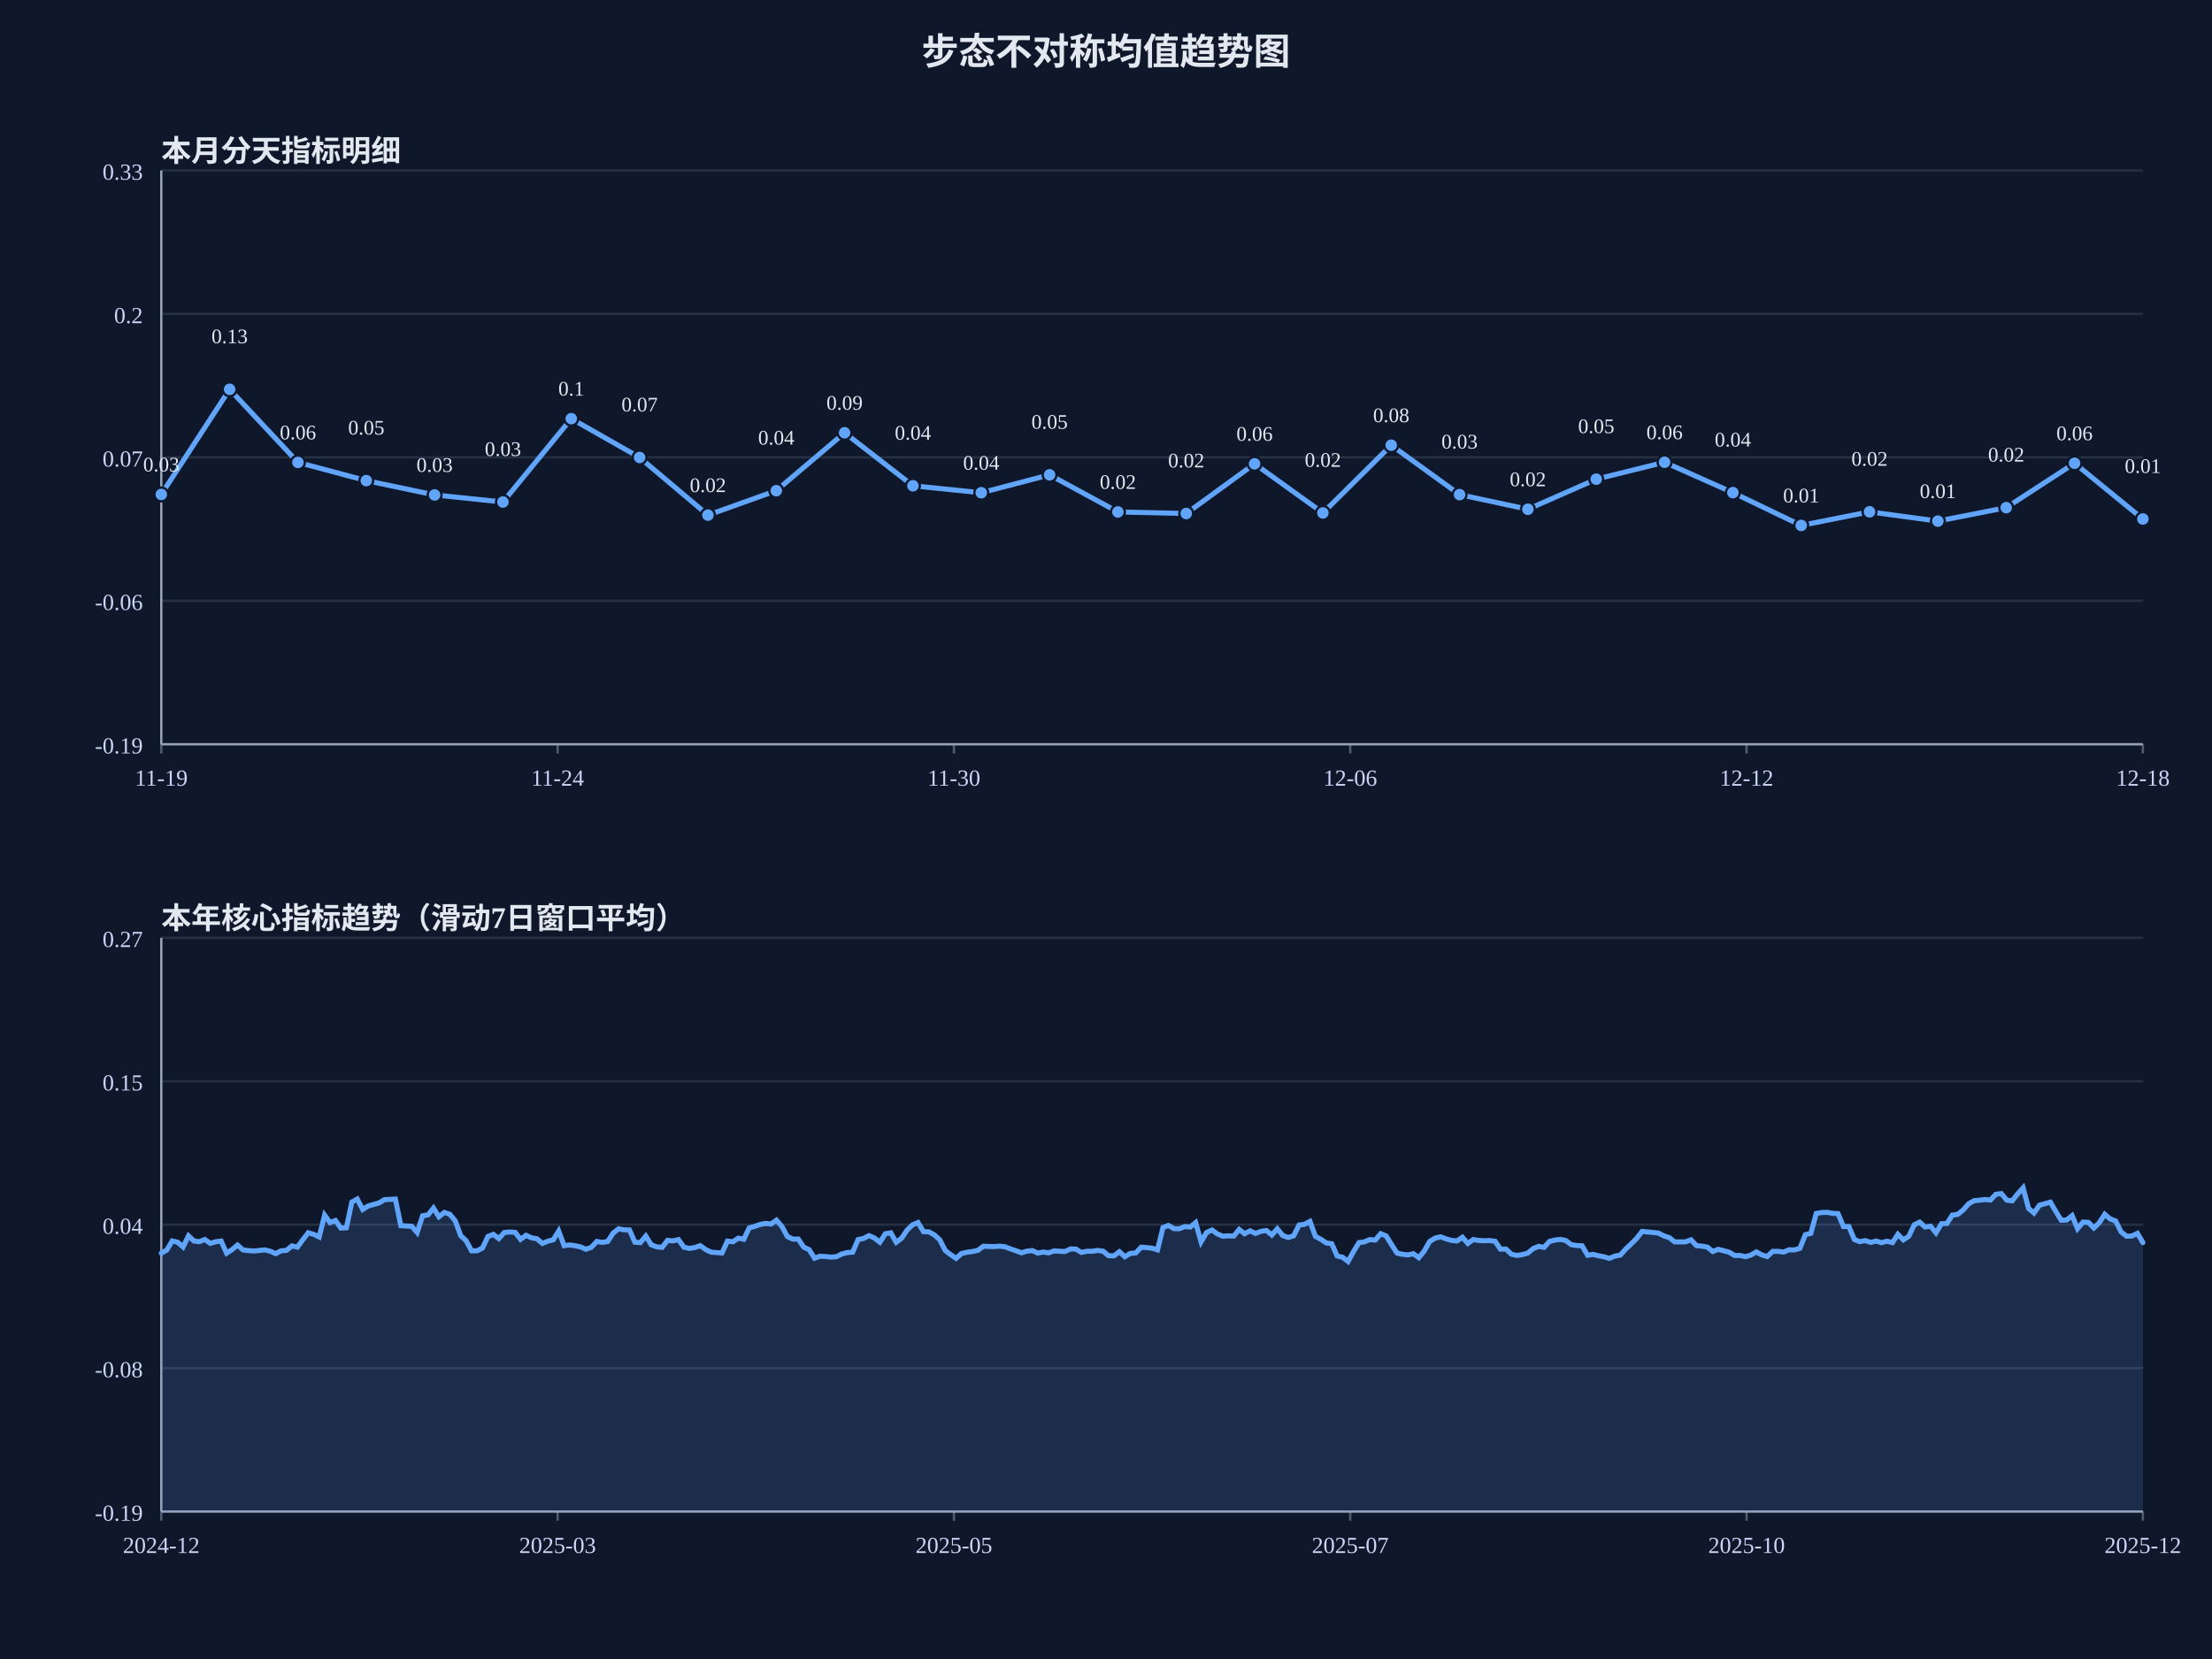
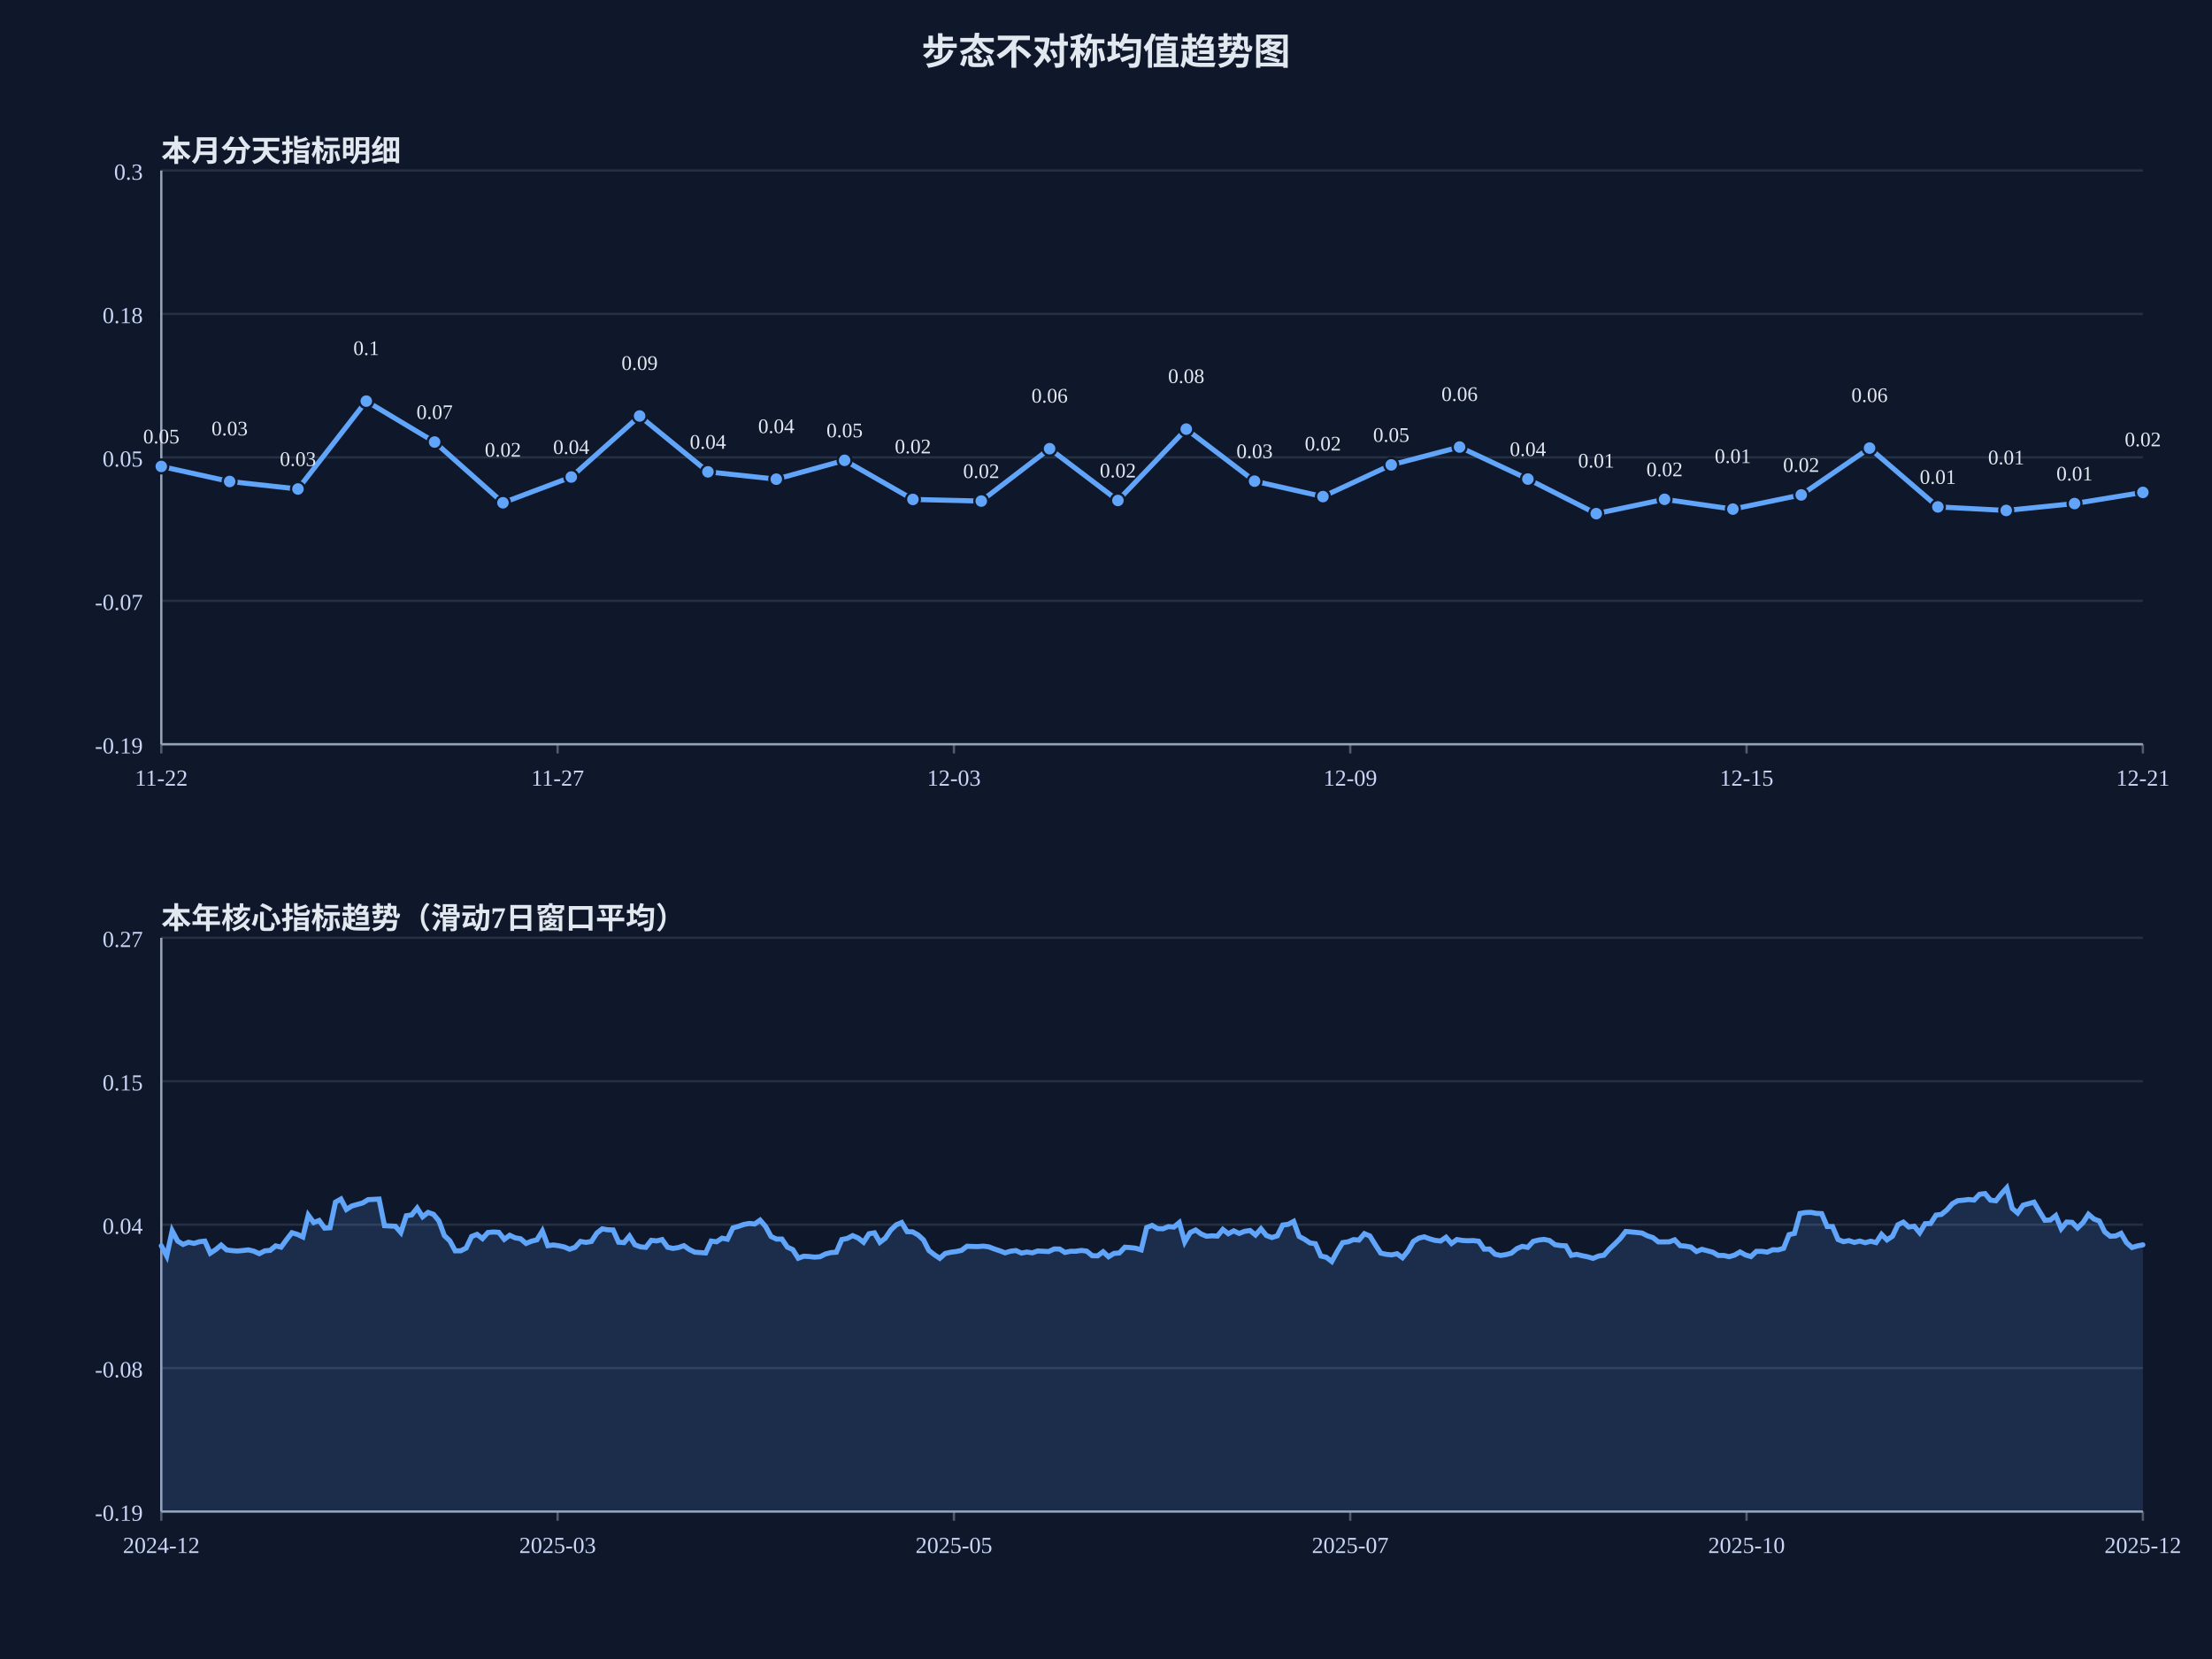
<svg xmlns="http://www.w3.org/2000/svg" viewBox="0 0 960 720" width="960" height="720">
  <rect width="960" height="720" fill="#0f172a" />
  <text x="480" y="28" fill="#e2e8f0" font-size="16" font-weight="700" text-anchor="middle">步态不对称均值趋势图</text>
  <text x="70" y="70" fill="#e2e8f0" font-size="13" font-weight="600">本月分天指标明细</text>
  <line x1="70" y1="323.00" x2="930" y2="323.00" stroke="#94a3b8" stroke-opacity="0.18" stroke-width="1" />
  <text x="62" y="327.00" fill="#cbd5f5" font-size="10" text-anchor="end">-0.19</text>
  <line x1="70" y1="260.75" x2="930" y2="260.75" stroke="#94a3b8" stroke-opacity="0.18" stroke-width="1" />
-   <text x="62" y="264.75" fill="#cbd5f5" font-size="10" text-anchor="end">-0.06</text>
+   <text x="62" y="264.75" fill="#cbd5f5" font-size="10" text-anchor="end">-0.07</text>
  <line x1="70" y1="198.50" x2="930" y2="198.50" stroke="#94a3b8" stroke-opacity="0.18" stroke-width="1" />
-   <text x="62" y="202.50" fill="#cbd5f5" font-size="10" text-anchor="end">0.07</text>
+   <text x="62" y="202.50" fill="#cbd5f5" font-size="10" text-anchor="end">0.05</text>
  <line x1="70" y1="136.25" x2="930" y2="136.25" stroke="#94a3b8" stroke-opacity="0.18" stroke-width="1" />
-   <text x="62" y="140.25" fill="#cbd5f5" font-size="10" text-anchor="end">0.2</text>
+   <text x="62" y="140.25" fill="#cbd5f5" font-size="10" text-anchor="end">0.18</text>
  <line x1="70" y1="74.00" x2="930" y2="74.00" stroke="#94a3b8" stroke-opacity="0.18" stroke-width="1" />
-   <text x="62" y="78.00" fill="#cbd5f5" font-size="10" text-anchor="end">0.33</text>
+   <text x="62" y="78.00" fill="#cbd5f5" font-size="10" text-anchor="end">0.3</text>
  <line x1="70.00" y1="323" x2="70.00" y2="327" stroke="#94a3b8" stroke-opacity="0.5" stroke-width="1" />
-   <text x="70.00" y="341" fill="#cbd5f5" font-size="10" text-anchor="middle">11-19</text>
+   <text x="70.00" y="341" fill="#cbd5f5" font-size="10" text-anchor="middle">11-22</text>
  <line x1="242.00" y1="323" x2="242.00" y2="327" stroke="#94a3b8" stroke-opacity="0.5" stroke-width="1" />
-   <text x="242.00" y="341" fill="#cbd5f5" font-size="10" text-anchor="middle">11-24</text>
+   <text x="242.00" y="341" fill="#cbd5f5" font-size="10" text-anchor="middle">11-27</text>
  <line x1="414.00" y1="323" x2="414.00" y2="327" stroke="#94a3b8" stroke-opacity="0.5" stroke-width="1" />
-   <text x="414.00" y="341" fill="#cbd5f5" font-size="10" text-anchor="middle">11-30</text>
+   <text x="414.00" y="341" fill="#cbd5f5" font-size="10" text-anchor="middle">12-03</text>
  <line x1="586.00" y1="323" x2="586.00" y2="327" stroke="#94a3b8" stroke-opacity="0.5" stroke-width="1" />
-   <text x="586.00" y="341" fill="#cbd5f5" font-size="10" text-anchor="middle">12-06</text>
+   <text x="586.00" y="341" fill="#cbd5f5" font-size="10" text-anchor="middle">12-09</text>
  <line x1="758.00" y1="323" x2="758.00" y2="327" stroke="#94a3b8" stroke-opacity="0.5" stroke-width="1" />
-   <text x="758.00" y="341" fill="#cbd5f5" font-size="10" text-anchor="middle">12-12</text>
+   <text x="758.00" y="341" fill="#cbd5f5" font-size="10" text-anchor="middle">12-15</text>
  <line x1="930.00" y1="323" x2="930.00" y2="327" stroke="#94a3b8" stroke-opacity="0.5" stroke-width="1" />
-   <text x="930.00" y="341" fill="#cbd5f5" font-size="10" text-anchor="middle">12-18</text>
+   <text x="930.00" y="341" fill="#cbd5f5" font-size="10" text-anchor="middle">12-21</text>
  <line x1="70" y1="74" x2="70" y2="323" stroke="#94a3b8" stroke-width="1" />
  <line x1="70" y1="323" x2="930" y2="323" stroke="#94a3b8" stroke-width="1" />
-   <path d="M70.00,214.59 L99.66,168.96 L129.31,200.68 L158.97,208.59 L188.62,214.79 L218.28,217.88 L247.93,181.69 L277.59,198.55 L307.24,223.56 L336.90,212.95 L366.55,187.82 L396.21,210.83 L425.86,213.85 L455.52,206.08 L485.17,222.18 L514.83,222.86 L544.48,201.29 L574.14,222.61 L603.79,193.22 L633.45,214.66 L663.10,221.02 L692.76,207.96 L722.41,200.61 L752.07,213.80 L781.72,228.04 L811.38,222.13 L841.03,226.16 L870.69,220.32 L900.34,201.04 L930.00,225.25" fill="none" stroke="#60a5fa" stroke-width="2.2" stroke-linecap="round" />
-   <circle cx="70.00" cy="214.59" r="3" fill="#60a5fa" stroke="#0f172a" stroke-width="1" />
-   <text x="70.00" y="204.59" fill="#e2e8f0" font-size="9" text-anchor="middle">0.03</text>
-   <circle cx="99.66" cy="168.96" r="3" fill="#60a5fa" stroke="#0f172a" stroke-width="1" />
-   <text x="99.66" y="148.96" fill="#e2e8f0" font-size="9" text-anchor="middle">0.13</text>
-   <circle cx="129.31" cy="200.68" r="3" fill="#60a5fa" stroke="#0f172a" stroke-width="1" />
-   <text x="129.31" y="190.68" fill="#e2e8f0" font-size="9" text-anchor="middle">0.06</text>
-   <circle cx="158.97" cy="208.59" r="3" fill="#60a5fa" stroke="#0f172a" stroke-width="1" />
-   <text x="158.97" y="188.59" fill="#e2e8f0" font-size="9" text-anchor="middle">0.05</text>
-   <circle cx="188.62" cy="214.79" r="3" fill="#60a5fa" stroke="#0f172a" stroke-width="1" />
-   <text x="188.62" y="204.79" fill="#e2e8f0" font-size="9" text-anchor="middle">0.03</text>
-   <circle cx="218.28" cy="217.88" r="3" fill="#60a5fa" stroke="#0f172a" stroke-width="1" />
-   <text x="218.28" y="197.88" fill="#e2e8f0" font-size="9" text-anchor="middle">0.03</text>
-   <circle cx="247.93" cy="181.69" r="3" fill="#60a5fa" stroke="#0f172a" stroke-width="1" />
-   <text x="247.93" y="171.69" fill="#e2e8f0" font-size="9" text-anchor="middle">0.1</text>
-   <circle cx="277.59" cy="198.55" r="3" fill="#60a5fa" stroke="#0f172a" stroke-width="1" />
-   <text x="277.59" y="178.55" fill="#e2e8f0" font-size="9" text-anchor="middle">0.07</text>
-   <circle cx="307.24" cy="223.56" r="3" fill="#60a5fa" stroke="#0f172a" stroke-width="1" />
-   <text x="307.24" y="213.56" fill="#e2e8f0" font-size="9" text-anchor="middle">0.02</text>
-   <circle cx="336.90" cy="212.95" r="3" fill="#60a5fa" stroke="#0f172a" stroke-width="1" />
-   <text x="336.90" y="192.95" fill="#e2e8f0" font-size="9" text-anchor="middle">0.04</text>
-   <circle cx="366.55" cy="187.82" r="3" fill="#60a5fa" stroke="#0f172a" stroke-width="1" />
-   <text x="366.55" y="177.82" fill="#e2e8f0" font-size="9" text-anchor="middle">0.09</text>
-   <circle cx="396.21" cy="210.83" r="3" fill="#60a5fa" stroke="#0f172a" stroke-width="1" />
-   <text x="396.21" y="190.83" fill="#e2e8f0" font-size="9" text-anchor="middle">0.04</text>
-   <circle cx="425.86" cy="213.85" r="3" fill="#60a5fa" stroke="#0f172a" stroke-width="1" />
-   <text x="425.86" y="203.85" fill="#e2e8f0" font-size="9" text-anchor="middle">0.04</text>
-   <circle cx="455.52" cy="206.08" r="3" fill="#60a5fa" stroke="#0f172a" stroke-width="1" />
-   <text x="455.52" y="186.08" fill="#e2e8f0" font-size="9" text-anchor="middle">0.05</text>
-   <circle cx="485.17" cy="222.18" r="3" fill="#60a5fa" stroke="#0f172a" stroke-width="1" />
-   <text x="485.17" y="212.18" fill="#e2e8f0" font-size="9" text-anchor="middle">0.02</text>
-   <circle cx="514.83" cy="222.86" r="3" fill="#60a5fa" stroke="#0f172a" stroke-width="1" />
-   <text x="514.83" y="202.86" fill="#e2e8f0" font-size="9" text-anchor="middle">0.02</text>
-   <circle cx="544.48" cy="201.29" r="3" fill="#60a5fa" stroke="#0f172a" stroke-width="1" />
-   <text x="544.48" y="191.29" fill="#e2e8f0" font-size="9" text-anchor="middle">0.06</text>
-   <circle cx="574.14" cy="222.61" r="3" fill="#60a5fa" stroke="#0f172a" stroke-width="1" />
-   <text x="574.14" y="202.61" fill="#e2e8f0" font-size="9" text-anchor="middle">0.02</text>
-   <circle cx="603.79" cy="193.22" r="3" fill="#60a5fa" stroke="#0f172a" stroke-width="1" />
-   <text x="603.79" y="183.22" fill="#e2e8f0" font-size="9" text-anchor="middle">0.08</text>
-   <circle cx="633.45" cy="214.66" r="3" fill="#60a5fa" stroke="#0f172a" stroke-width="1" />
-   <text x="633.45" y="194.66" fill="#e2e8f0" font-size="9" text-anchor="middle">0.03</text>
-   <circle cx="663.10" cy="221.02" r="3" fill="#60a5fa" stroke="#0f172a" stroke-width="1" />
-   <text x="663.10" y="211.02" fill="#e2e8f0" font-size="9" text-anchor="middle">0.02</text>
-   <circle cx="692.76" cy="207.96" r="3" fill="#60a5fa" stroke="#0f172a" stroke-width="1" />
-   <text x="692.76" y="187.96" fill="#e2e8f0" font-size="9" text-anchor="middle">0.05</text>
-   <circle cx="722.41" cy="200.61" r="3" fill="#60a5fa" stroke="#0f172a" stroke-width="1" />
-   <text x="722.41" y="190.61" fill="#e2e8f0" font-size="9" text-anchor="middle">0.06</text>
-   <circle cx="752.07" cy="213.80" r="3" fill="#60a5fa" stroke="#0f172a" stroke-width="1" />
-   <text x="752.07" y="193.80" fill="#e2e8f0" font-size="9" text-anchor="middle">0.04</text>
-   <circle cx="781.72" cy="228.04" r="3" fill="#60a5fa" stroke="#0f172a" stroke-width="1" />
-   <text x="781.72" y="218.04" fill="#e2e8f0" font-size="9" text-anchor="middle">0.01</text>
-   <circle cx="811.38" cy="222.13" r="3" fill="#60a5fa" stroke="#0f172a" stroke-width="1" />
-   <text x="811.38" y="202.13" fill="#e2e8f0" font-size="9" text-anchor="middle">0.02</text>
-   <circle cx="841.03" cy="226.16" r="3" fill="#60a5fa" stroke="#0f172a" stroke-width="1" />
-   <text x="841.03" y="216.16" fill="#e2e8f0" font-size="9" text-anchor="middle">0.01</text>
-   <circle cx="870.69" cy="220.32" r="3" fill="#60a5fa" stroke="#0f172a" stroke-width="1" />
-   <text x="870.69" y="200.32" fill="#e2e8f0" font-size="9" text-anchor="middle">0.02</text>
-   <circle cx="900.34" cy="201.04" r="3" fill="#60a5fa" stroke="#0f172a" stroke-width="1" />
-   <text x="900.34" y="191.04" fill="#e2e8f0" font-size="9" text-anchor="middle">0.06</text>
-   <circle cx="930.00" cy="225.25" r="3" fill="#60a5fa" stroke="#0f172a" stroke-width="1" />
-   <text x="930.00" y="205.25" fill="#e2e8f0" font-size="9" text-anchor="middle">0.01</text>
+   <path d="M70.00,202.43 L99.66,208.96 L129.31,212.22 L158.97,174.08 L188.62,191.84 L218.28,218.20 L247.93,207.02 L277.59,180.54 L307.24,204.78 L336.90,207.96 L366.55,199.78 L396.21,216.75 L425.86,217.46 L455.52,194.73 L485.17,217.20 L514.83,186.23 L544.48,208.82 L574.14,215.52 L603.79,201.76 L633.45,194.01 L663.10,207.91 L692.76,222.92 L722.41,216.70 L752.07,220.95 L781.72,214.79 L811.38,194.47 L841.03,219.99 L870.69,221.53 L900.34,218.54 L930.00,213.70" fill="none" stroke="#60a5fa" stroke-width="2.2" stroke-linecap="round" />
+   <circle cx="70.00" cy="202.43" r="3" fill="#60a5fa" stroke="#0f172a" stroke-width="1" />
+   <text x="70.00" y="192.43" fill="#e2e8f0" font-size="9" text-anchor="middle">0.05</text>
+   <circle cx="99.66" cy="208.96" r="3" fill="#60a5fa" stroke="#0f172a" stroke-width="1" />
+   <text x="99.66" y="188.96" fill="#e2e8f0" font-size="9" text-anchor="middle">0.03</text>
+   <circle cx="129.31" cy="212.22" r="3" fill="#60a5fa" stroke="#0f172a" stroke-width="1" />
+   <text x="129.31" y="202.22" fill="#e2e8f0" font-size="9" text-anchor="middle">0.03</text>
+   <circle cx="158.97" cy="174.08" r="3" fill="#60a5fa" stroke="#0f172a" stroke-width="1" />
+   <text x="158.97" y="154.08" fill="#e2e8f0" font-size="9" text-anchor="middle">0.1</text>
+   <circle cx="188.62" cy="191.84" r="3" fill="#60a5fa" stroke="#0f172a" stroke-width="1" />
+   <text x="188.62" y="181.84" fill="#e2e8f0" font-size="9" text-anchor="middle">0.07</text>
+   <circle cx="218.28" cy="218.20" r="3" fill="#60a5fa" stroke="#0f172a" stroke-width="1" />
+   <text x="218.28" y="198.20" fill="#e2e8f0" font-size="9" text-anchor="middle">0.02</text>
+   <circle cx="247.93" cy="207.02" r="3" fill="#60a5fa" stroke="#0f172a" stroke-width="1" />
+   <text x="247.93" y="197.02" fill="#e2e8f0" font-size="9" text-anchor="middle">0.04</text>
+   <circle cx="277.59" cy="180.54" r="3" fill="#60a5fa" stroke="#0f172a" stroke-width="1" />
+   <text x="277.59" y="160.54" fill="#e2e8f0" font-size="9" text-anchor="middle">0.09</text>
+   <circle cx="307.24" cy="204.78" r="3" fill="#60a5fa" stroke="#0f172a" stroke-width="1" />
+   <text x="307.24" y="194.78" fill="#e2e8f0" font-size="9" text-anchor="middle">0.04</text>
+   <circle cx="336.90" cy="207.96" r="3" fill="#60a5fa" stroke="#0f172a" stroke-width="1" />
+   <text x="336.90" y="187.96" fill="#e2e8f0" font-size="9" text-anchor="middle">0.04</text>
+   <circle cx="366.55" cy="199.78" r="3" fill="#60a5fa" stroke="#0f172a" stroke-width="1" />
+   <text x="366.55" y="189.78" fill="#e2e8f0" font-size="9" text-anchor="middle">0.05</text>
+   <circle cx="396.21" cy="216.75" r="3" fill="#60a5fa" stroke="#0f172a" stroke-width="1" />
+   <text x="396.21" y="196.75" fill="#e2e8f0" font-size="9" text-anchor="middle">0.02</text>
+   <circle cx="425.86" cy="217.46" r="3" fill="#60a5fa" stroke="#0f172a" stroke-width="1" />
+   <text x="425.86" y="207.46" fill="#e2e8f0" font-size="9" text-anchor="middle">0.02</text>
+   <circle cx="455.52" cy="194.73" r="3" fill="#60a5fa" stroke="#0f172a" stroke-width="1" />
+   <text x="455.52" y="174.73" fill="#e2e8f0" font-size="9" text-anchor="middle">0.06</text>
+   <circle cx="485.17" cy="217.20" r="3" fill="#60a5fa" stroke="#0f172a" stroke-width="1" />
+   <text x="485.17" y="207.20" fill="#e2e8f0" font-size="9" text-anchor="middle">0.02</text>
+   <circle cx="514.83" cy="186.23" r="3" fill="#60a5fa" stroke="#0f172a" stroke-width="1" />
+   <text x="514.83" y="166.23" fill="#e2e8f0" font-size="9" text-anchor="middle">0.08</text>
+   <circle cx="544.48" cy="208.82" r="3" fill="#60a5fa" stroke="#0f172a" stroke-width="1" />
+   <text x="544.48" y="198.82" fill="#e2e8f0" font-size="9" text-anchor="middle">0.03</text>
+   <circle cx="574.14" cy="215.52" r="3" fill="#60a5fa" stroke="#0f172a" stroke-width="1" />
+   <text x="574.14" y="195.52" fill="#e2e8f0" font-size="9" text-anchor="middle">0.02</text>
+   <circle cx="603.79" cy="201.76" r="3" fill="#60a5fa" stroke="#0f172a" stroke-width="1" />
+   <text x="603.79" y="191.76" fill="#e2e8f0" font-size="9" text-anchor="middle">0.05</text>
+   <circle cx="633.45" cy="194.01" r="3" fill="#60a5fa" stroke="#0f172a" stroke-width="1" />
+   <text x="633.45" y="174.01" fill="#e2e8f0" font-size="9" text-anchor="middle">0.06</text>
+   <circle cx="663.10" cy="207.91" r="3" fill="#60a5fa" stroke="#0f172a" stroke-width="1" />
+   <text x="663.10" y="197.91" fill="#e2e8f0" font-size="9" text-anchor="middle">0.04</text>
+   <circle cx="692.76" cy="222.92" r="3" fill="#60a5fa" stroke="#0f172a" stroke-width="1" />
+   <text x="692.76" y="202.92" fill="#e2e8f0" font-size="9" text-anchor="middle">0.01</text>
+   <circle cx="722.41" cy="216.70" r="3" fill="#60a5fa" stroke="#0f172a" stroke-width="1" />
+   <text x="722.41" y="206.70" fill="#e2e8f0" font-size="9" text-anchor="middle">0.02</text>
+   <circle cx="752.07" cy="220.95" r="3" fill="#60a5fa" stroke="#0f172a" stroke-width="1" />
+   <text x="752.07" y="200.95" fill="#e2e8f0" font-size="9" text-anchor="middle">0.01</text>
+   <circle cx="781.72" cy="214.79" r="3" fill="#60a5fa" stroke="#0f172a" stroke-width="1" />
+   <text x="781.72" y="204.79" fill="#e2e8f0" font-size="9" text-anchor="middle">0.02</text>
+   <circle cx="811.38" cy="194.47" r="3" fill="#60a5fa" stroke="#0f172a" stroke-width="1" />
+   <text x="811.38" y="174.47" fill="#e2e8f0" font-size="9" text-anchor="middle">0.06</text>
+   <circle cx="841.03" cy="219.99" r="3" fill="#60a5fa" stroke="#0f172a" stroke-width="1" />
+   <text x="841.03" y="209.99" fill="#e2e8f0" font-size="9" text-anchor="middle">0.01</text>
+   <circle cx="870.69" cy="221.53" r="3" fill="#60a5fa" stroke="#0f172a" stroke-width="1" />
+   <text x="870.69" y="201.53" fill="#e2e8f0" font-size="9" text-anchor="middle">0.01</text>
+   <circle cx="900.34" cy="218.54" r="3" fill="#60a5fa" stroke="#0f172a" stroke-width="1" />
+   <text x="900.34" y="208.54" fill="#e2e8f0" font-size="9" text-anchor="middle">0.01</text>
+   <circle cx="930.00" cy="213.70" r="3" fill="#60a5fa" stroke="#0f172a" stroke-width="1" />
+   <text x="930.00" y="193.70" fill="#e2e8f0" font-size="9" text-anchor="middle">0.02</text>
  <text x="70" y="403" fill="#e2e8f0" font-size="13" font-weight="600">本年核心指标趋势（滑动7日窗口平均）</text>
  <line x1="70" y1="656.00" x2="930" y2="656.00" stroke="#94a3b8" stroke-opacity="0.18" stroke-width="1" />
  <text x="62" y="660.00" fill="#cbd5f5" font-size="10" text-anchor="end">-0.19</text>
  <line x1="70" y1="593.75" x2="930" y2="593.75" stroke="#94a3b8" stroke-opacity="0.18" stroke-width="1" />
  <text x="62" y="597.75" fill="#cbd5f5" font-size="10" text-anchor="end">-0.08</text>
  <line x1="70" y1="531.50" x2="930" y2="531.50" stroke="#94a3b8" stroke-opacity="0.18" stroke-width="1" />
  <text x="62" y="535.50" fill="#cbd5f5" font-size="10" text-anchor="end">0.04</text>
  <line x1="70" y1="469.25" x2="930" y2="469.25" stroke="#94a3b8" stroke-opacity="0.18" stroke-width="1" />
  <text x="62" y="473.25" fill="#cbd5f5" font-size="10" text-anchor="end">0.15</text>
  <line x1="70" y1="407.00" x2="930" y2="407.00" stroke="#94a3b8" stroke-opacity="0.18" stroke-width="1" />
  <text x="62" y="411.00" fill="#cbd5f5" font-size="10" text-anchor="end">0.27</text>
  <line x1="70.00" y1="656" x2="70.00" y2="660" stroke="#94a3b8" stroke-opacity="0.5" stroke-width="1" />
  <text x="70.00" y="674" fill="#cbd5f5" font-size="10" text-anchor="middle">2024-12</text>
  <line x1="242.00" y1="656" x2="242.00" y2="660" stroke="#94a3b8" stroke-opacity="0.5" stroke-width="1" />
  <text x="242.00" y="674" fill="#cbd5f5" font-size="10" text-anchor="middle">2025-03</text>
  <line x1="414.00" y1="656" x2="414.00" y2="660" stroke="#94a3b8" stroke-opacity="0.5" stroke-width="1" />
  <text x="414.00" y="674" fill="#cbd5f5" font-size="10" text-anchor="middle">2025-05</text>
  <line x1="586.00" y1="656" x2="586.00" y2="660" stroke="#94a3b8" stroke-opacity="0.5" stroke-width="1" />
  <text x="586.00" y="674" fill="#cbd5f5" font-size="10" text-anchor="middle">2025-07</text>
  <line x1="758.00" y1="656" x2="758.00" y2="660" stroke="#94a3b8" stroke-opacity="0.5" stroke-width="1" />
  <text x="758.00" y="674" fill="#cbd5f5" font-size="10" text-anchor="middle">2025-10</text>
  <line x1="930.00" y1="656" x2="930.00" y2="660" stroke="#94a3b8" stroke-opacity="0.5" stroke-width="1" />
  <text x="930.00" y="674" fill="#cbd5f5" font-size="10" text-anchor="middle">2025-12</text>
  <line x1="70" y1="407" x2="70" y2="656" stroke="#94a3b8" stroke-width="1" />
  <line x1="70" y1="656" x2="930" y2="656" stroke="#94a3b8" stroke-width="1" />
-   <path d="M70.00,656.00 L70.00,543.89 L72.36,542.54 L74.73,538.60 L77.09,539.11 L79.45,541.19 L81.81,536.36 L84.18,538.60 L86.54,538.89 L88.90,537.92 L91.26,539.63 L93.63,538.90 L95.99,538.64 L98.35,543.87 L100.71,542.32 L103.08,540.36 L105.44,542.45 L107.80,542.76 L110.16,542.93 L112.53,542.71 L114.89,542.44 L117.25,543.00 L119.62,544.08 L121.98,542.86 L124.34,542.65 L126.70,540.71 L129.07,541.26 L131.43,538.02 L133.79,535.00 L136.15,535.71 L138.52,536.83 L140.88,527.35 L143.24,530.58 L145.60,529.69 L147.97,532.99 L150.33,532.84 L152.69,521.71 L155.05,520.38 L157.42,524.90 L159.78,523.40 L164.51,522.06 L166.87,520.64 L171.59,520.40 L173.96,531.94 L178.68,532.20 L181.04,534.91 L183.41,527.64 L185.77,527.25 L188.13,524.30 L190.49,528.07 L192.86,526.19 L195.22,527.01 L197.58,529.86 L199.95,536.27 L202.31,538.50 L204.67,542.86 L207.03,542.84 L209.40,541.63 L211.76,536.63 L214.12,535.72 L216.48,537.55 L218.85,534.90 L221.21,534.68 L223.57,534.83 L225.93,537.86 L228.30,536.11 L230.66,537.21 L233.02,537.61 L235.38,539.65 L237.75,538.67 L240.11,538.08 L242.47,534.26 L244.84,540.63 L247.20,540.31 L249.56,540.64 L251.92,541.14 L254.29,542.17 L256.65,541.33 L259.01,538.78 L261.37,539.19 L263.74,538.79 L266.10,535.19 L268.46,533.31 L270.82,533.72 L273.19,533.80 L275.55,539.11 L277.91,539.29 L280.27,536.45 L282.64,540.23 L285.00,541.12 L287.36,541.34 L289.73,538.31 L292.09,538.55 L294.45,537.98 L296.81,541.29 L299.18,541.81 L301.54,541.42 L303.90,540.62 L306.26,542.29 L308.63,543.45 L310.99,543.61 L313.35,543.77 L315.71,538.63 L318.08,538.93 L320.44,537.36 L322.80,537.82 L325.16,532.90 L327.53,532.25 L329.89,531.41 L332.25,530.97 L334.62,531.21 L336.98,529.55 L339.34,532.27 L341.70,536.61 L344.07,537.76 L346.43,537.75 L348.79,541.24 L351.15,542.33 L353.52,546.07 L355.88,545.20 L358.24,545.32 L360.60,545.59 L362.97,545.41 L365.33,544.23 L367.69,543.62 L370.05,543.45 L372.42,537.96 L374.78,537.48 L377.14,536.26 L379.51,537.29 L381.87,539.13 L384.23,535.45 L386.59,535.05 L388.96,539.16 L391.32,537.36 L393.68,533.82 L396.04,531.58 L398.41,530.58 L400.77,534.52 L403.13,534.62 L405.49,535.93 L407.86,538.08 L410.22,542.70 L412.58,544.52 L414.95,546.11 L417.31,543.99 L419.67,543.47 L422.03,543.16 L424.40,542.65 L426.76,540.87 L429.12,540.96 L431.48,541.01 L433.85,540.82 L436.21,541.12 L438.57,542.03 L440.93,542.82 L443.30,543.72 L445.66,543.00 L448.02,542.74 L450.38,543.83 L452.75,543.38 L455.11,543.72 L457.47,542.91 L462.20,543.16 L464.56,542.06 L466.92,542.07 L469.29,543.55 L471.65,543.04 L474.01,543.04 L476.37,542.68 L478.74,543.00 L481.10,544.97 L483.46,545.03 L485.82,543.24 L488.19,545.41 L490.55,543.97 L492.91,543.77 L495.27,541.29 L497.64,541.45 L500.00,541.72 L502.36,542.44 L504.73,532.75 L507.09,531.83 L509.45,533.21 L511.81,533.28 L514.18,532.32 L516.54,532.54 L518.90,530.61 L521.26,538.99 L523.63,534.91 L525.99,533.82 L528.35,535.53 L530.71,536.52 L533.08,536.34 L535.44,536.45 L537.80,533.58 L540.16,535.43 L542.53,534.18 L544.89,535.31 L547.25,534.38 L549.62,534.04 L551.98,535.98 L554.34,533.28 L556.70,536.21 L559.07,537.07 L561.43,536.35 L563.79,531.66 L566.15,531.35 L568.52,530.09 L570.88,536.58 L573.24,537.85 L575.60,539.43 L577.97,539.77 L580.33,545.09 L582.69,545.65 L585.05,547.48 L587.42,543.18 L589.78,539.30 L592.14,538.95 L594.51,537.99 L596.87,538.18 L599.23,535.41 L601.59,536.39 L603.96,540.20 L606.32,543.84 L608.68,544.37 L611.04,544.61 L613.41,544.12 L615.77,545.84 L618.13,542.90 L620.49,538.77 L622.86,537.33 L625.22,536.78 L627.58,537.66 L629.95,538.33 L632.31,538.58 L634.67,536.97 L637.03,539.65 L639.40,537.95 L641.76,538.35 L644.12,538.48 L646.48,538.40 L648.85,538.70 L651.21,542.12 L653.57,542.08 L655.93,544.32 L658.30,544.86 L660.66,544.50 L663.02,543.85 L665.38,541.90 L667.75,540.92 L670.11,541.35 L672.47,538.77 L674.84,538.17 L677.20,537.90 L679.56,538.38 L681.92,540.19 L684.29,540.55 L686.65,540.69 L689.01,544.80 L691.37,544.39 L693.74,544.98 L696.10,545.44 L698.46,546.13 L700.82,545.13 L703.19,544.74 L705.55,542.08 L707.91,539.87 L710.27,537.48 L712.64,534.46 L715.00,534.65 L717.36,534.88 L719.73,535.15 L722.09,536.36 L724.45,537.11 L726.81,538.99 L731.54,538.96 L733.90,538.08 L736.26,540.61 L738.63,540.82 L740.99,541.24 L743.35,543.15 L745.71,542.21 L750.44,543.45 L752.80,544.86 L755.16,544.86 L757.53,545.40 L759.89,544.70 L762.25,543.33 L764.62,544.64 L766.98,545.33 L769.34,543.08 L771.70,543.08 L774.07,543.41 L776.43,542.40 L778.79,542.46 L781.15,541.77 L783.52,535.85 L785.88,535.28 L788.24,526.65 L790.60,526.24 L792.97,526.15 L795.33,526.59 L797.69,526.71 L800.05,532.30 L802.42,532.32 L804.78,537.93 L807.14,538.87 L809.51,538.42 L811.87,539.20 L814.23,538.61 L816.59,539.33 L818.96,538.68 L821.32,539.28 L823.68,535.70 L826.04,538.10 L828.41,536.53 L830.77,531.56 L833.13,530.42 L835.49,532.51 L837.86,532.18 L840.22,535.01 L842.58,531.09 L844.95,530.98 L847.31,527.34 L849.67,527.04 L852.03,525.10 L854.40,522.43 L856.76,521.09 L859.12,520.88 L861.48,520.58 L863.85,520.81 L866.21,518.30 L868.57,518.01 L870.93,520.84 L873.30,521.14 L875.66,518.14 L878.02,515.52 L880.38,524.44 L882.75,526.44 L885.11,523.05 L887.47,522.40 L889.84,521.74 L892.20,525.73 L894.56,529.58 L896.92,529.47 L899.29,527.57 L901.65,533.24 L904.01,530.37 L906.37,530.50 L908.74,532.94 L911.10,530.62 L913.46,526.99 L915.82,529.03 L918.19,529.92 L920.55,534.64 L922.91,536.52 L925.27,536.40 L927.64,535.27 L930.00,539.30 L930.00,656.00 Z" fill="#60a5fa" fill-opacity="0.16" stroke="none" />
-   <path d="M70.00,543.89 L72.36,542.54 L74.73,538.60 L77.09,539.11 L79.45,541.19 L81.81,536.36 L84.18,538.60 L86.54,538.89 L88.90,537.92 L91.26,539.63 L93.63,538.90 L95.99,538.64 L98.35,543.87 L100.71,542.32 L103.08,540.36 L105.44,542.45 L107.80,542.76 L110.16,542.93 L112.53,542.71 L114.89,542.44 L117.25,543.00 L119.62,544.08 L121.98,542.86 L124.34,542.65 L126.70,540.71 L129.07,541.26 L131.43,538.02 L133.79,535.00 L136.15,535.71 L138.52,536.83 L140.88,527.35 L143.24,530.58 L145.60,529.69 L147.97,532.99 L150.33,532.84 L152.69,521.71 L155.05,520.38 L157.42,524.90 L159.78,523.40 L164.51,522.06 L166.87,520.64 L171.59,520.40 L173.96,531.94 L178.68,532.20 L181.04,534.91 L183.41,527.64 L185.77,527.25 L188.13,524.30 L190.49,528.07 L192.86,526.19 L195.22,527.01 L197.58,529.86 L199.95,536.27 L202.31,538.50 L204.67,542.86 L207.03,542.84 L209.40,541.63 L211.76,536.63 L214.12,535.72 L216.48,537.55 L218.85,534.90 L221.21,534.68 L223.57,534.83 L225.93,537.86 L228.30,536.11 L230.66,537.21 L233.02,537.61 L235.38,539.65 L237.75,538.67 L240.11,538.08 L242.47,534.26 L244.84,540.63 L247.20,540.31 L249.56,540.64 L251.92,541.14 L254.29,542.17 L256.65,541.33 L259.01,538.78 L261.37,539.19 L263.74,538.79 L266.10,535.19 L268.46,533.31 L270.82,533.72 L273.19,533.80 L275.55,539.11 L277.91,539.29 L280.27,536.45 L282.64,540.23 L285.00,541.12 L287.36,541.34 L289.73,538.31 L292.09,538.55 L294.45,537.98 L296.81,541.29 L299.18,541.81 L301.54,541.42 L303.90,540.62 L306.26,542.29 L308.63,543.45 L310.99,543.61 L313.35,543.77 L315.71,538.63 L318.08,538.93 L320.44,537.36 L322.80,537.82 L325.16,532.90 L327.53,532.25 L329.89,531.41 L332.25,530.97 L334.62,531.21 L336.98,529.55 L339.34,532.27 L341.70,536.61 L344.07,537.76 L346.43,537.75 L348.79,541.24 L351.15,542.33 L353.52,546.07 L355.88,545.20 L358.24,545.32 L360.60,545.59 L362.97,545.41 L365.33,544.23 L367.69,543.62 L370.05,543.45 L372.42,537.96 L374.78,537.48 L377.14,536.26 L379.51,537.29 L381.87,539.13 L384.23,535.45 L386.59,535.05 L388.96,539.16 L391.32,537.36 L393.68,533.82 L396.04,531.58 L398.41,530.58 L400.77,534.52 L403.13,534.62 L405.49,535.93 L407.86,538.08 L410.22,542.70 L412.58,544.52 L414.95,546.11 L417.31,543.99 L419.67,543.47 L422.03,543.16 L424.40,542.65 L426.76,540.87 L429.12,540.96 L431.48,541.01 L433.85,540.82 L436.21,541.12 L438.57,542.03 L440.93,542.82 L443.30,543.72 L445.66,543.00 L448.02,542.74 L450.38,543.83 L452.75,543.38 L455.11,543.72 L457.47,542.91 L462.20,543.16 L464.56,542.06 L466.92,542.07 L469.29,543.55 L471.65,543.04 L474.01,543.04 L476.37,542.68 L478.74,543.00 L481.10,544.97 L483.46,545.03 L485.82,543.24 L488.19,545.41 L490.55,543.97 L492.91,543.77 L495.27,541.29 L497.64,541.45 L500.00,541.72 L502.36,542.44 L504.73,532.75 L507.09,531.83 L509.45,533.21 L511.81,533.28 L514.18,532.32 L516.54,532.54 L518.90,530.61 L521.26,538.99 L523.63,534.91 L525.99,533.82 L528.35,535.53 L530.71,536.52 L533.08,536.34 L535.44,536.45 L537.80,533.58 L540.16,535.43 L542.53,534.18 L544.89,535.31 L547.25,534.38 L549.62,534.04 L551.98,535.98 L554.34,533.28 L556.70,536.21 L559.07,537.07 L561.43,536.35 L563.79,531.66 L566.15,531.35 L568.52,530.09 L570.88,536.58 L573.24,537.85 L575.60,539.43 L577.97,539.77 L580.33,545.09 L582.69,545.65 L585.05,547.48 L587.42,543.18 L589.78,539.30 L592.14,538.95 L594.51,537.99 L596.87,538.18 L599.23,535.41 L601.59,536.39 L603.96,540.20 L606.32,543.84 L608.68,544.37 L611.04,544.61 L613.41,544.12 L615.77,545.84 L618.13,542.90 L620.49,538.77 L622.86,537.33 L625.22,536.78 L627.58,537.66 L629.95,538.33 L632.31,538.58 L634.67,536.97 L637.03,539.65 L639.40,537.95 L641.76,538.35 L644.12,538.48 L646.48,538.40 L648.85,538.70 L651.21,542.12 L653.57,542.08 L655.93,544.32 L658.30,544.86 L660.66,544.50 L663.02,543.85 L665.38,541.90 L667.75,540.92 L670.11,541.35 L672.47,538.77 L674.84,538.17 L677.20,537.90 L679.56,538.38 L681.92,540.19 L684.29,540.55 L686.65,540.69 L689.01,544.80 L691.37,544.39 L693.74,544.98 L696.10,545.44 L698.46,546.13 L700.82,545.13 L703.19,544.74 L705.55,542.08 L707.91,539.87 L710.27,537.48 L712.64,534.46 L715.00,534.65 L717.36,534.88 L719.73,535.15 L722.09,536.36 L724.45,537.11 L726.81,538.99 L731.54,538.96 L733.90,538.08 L736.26,540.61 L738.63,540.82 L740.99,541.24 L743.35,543.15 L745.71,542.21 L750.44,543.45 L752.80,544.86 L755.16,544.86 L757.53,545.40 L759.89,544.70 L762.25,543.33 L764.62,544.64 L766.98,545.33 L769.34,543.08 L771.70,543.08 L774.07,543.41 L776.43,542.40 L778.79,542.46 L781.15,541.77 L783.52,535.85 L785.88,535.28 L788.24,526.65 L790.60,526.24 L792.97,526.15 L795.33,526.59 L797.69,526.71 L800.05,532.30 L802.42,532.32 L804.78,537.93 L807.14,538.87 L809.51,538.42 L811.87,539.20 L814.23,538.61 L816.59,539.33 L818.96,538.68 L821.32,539.28 L823.68,535.70 L826.04,538.10 L828.41,536.53 L830.77,531.56 L833.13,530.42 L835.49,532.51 L837.86,532.18 L840.22,535.01 L842.58,531.09 L844.95,530.98 L847.31,527.34 L849.67,527.04 L852.03,525.10 L854.40,522.43 L856.76,521.09 L859.12,520.88 L861.48,520.58 L863.85,520.81 L866.21,518.30 L868.57,518.01 L870.93,520.84 L873.30,521.14 L875.66,518.14 L878.02,515.52 L880.38,524.44 L882.75,526.44 L885.11,523.05 L887.47,522.40 L889.84,521.74 L892.20,525.73 L894.56,529.58 L896.92,529.47 L899.29,527.57 L901.65,533.24 L904.01,530.37 L906.37,530.50 L908.74,532.94 L911.10,530.62 L913.46,526.99 L915.82,529.03 L918.19,529.92 L920.55,534.64 L922.91,536.52 L925.27,536.40 L927.64,535.27 L930.00,539.30" fill="none" stroke="#60a5fa" stroke-width="2.2" stroke-linecap="round" />
+   <path d="M70.00,656.00 L70.00,540.64 L72.36,545.07 L74.73,534.13 L77.09,538.60 L79.45,540.07 L81.81,539.12 L84.18,539.63 L86.54,538.90 L88.90,538.64 L91.26,543.87 L93.63,542.32 L95.99,540.36 L98.35,542.45 L100.71,542.76 L103.08,542.93 L105.44,542.71 L107.80,542.44 L110.16,543.00 L112.53,544.08 L114.89,542.86 L117.25,542.65 L119.62,540.71 L121.98,541.26 L124.34,538.02 L126.70,535.00 L129.07,535.71 L131.43,536.83 L133.79,527.35 L136.15,530.58 L138.52,529.69 L140.88,532.99 L143.24,532.84 L145.60,521.71 L147.97,520.38 L150.33,524.90 L152.69,523.40 L157.42,522.06 L159.78,520.64 L164.51,520.40 L166.87,531.94 L171.59,532.20 L173.96,534.91 L176.32,527.64 L178.68,527.25 L181.04,524.30 L183.41,528.07 L185.77,526.19 L188.13,527.01 L190.49,529.86 L192.86,536.27 L195.22,538.50 L197.58,542.86 L199.95,542.84 L202.31,541.63 L204.67,536.63 L207.03,535.72 L209.40,537.55 L211.76,534.90 L214.12,534.68 L216.48,534.83 L218.85,537.86 L221.21,536.11 L223.57,537.21 L225.93,537.61 L228.30,539.65 L230.66,538.67 L233.02,538.08 L235.38,534.26 L237.75,540.63 L240.11,540.31 L242.47,540.64 L244.84,541.14 L247.20,542.17 L249.56,541.33 L251.92,538.78 L254.29,539.19 L256.65,538.79 L259.01,535.19 L261.37,533.31 L263.74,533.72 L266.10,533.80 L268.46,539.11 L270.82,539.29 L273.19,536.45 L275.55,540.23 L277.91,541.12 L280.27,541.34 L282.64,538.31 L285.00,538.55 L287.36,537.98 L289.73,541.29 L292.09,541.81 L294.45,541.42 L296.81,540.62 L299.18,542.29 L301.54,543.45 L303.90,543.61 L306.26,543.77 L308.63,538.63 L310.99,538.93 L313.35,537.36 L315.71,537.82 L318.08,532.90 L320.44,532.25 L322.80,531.41 L325.16,530.97 L327.53,531.21 L329.89,529.55 L332.25,532.27 L334.62,536.61 L336.98,537.76 L339.34,537.75 L341.70,541.24 L344.07,542.33 L346.43,546.07 L348.79,545.20 L351.15,545.32 L353.52,545.59 L355.88,545.41 L358.24,544.23 L360.60,543.62 L362.97,543.45 L365.33,537.96 L367.69,537.48 L370.05,536.26 L372.42,537.29 L374.78,539.13 L377.14,535.45 L379.51,535.05 L381.87,539.16 L384.23,537.36 L386.59,533.82 L388.96,531.58 L391.32,530.58 L393.68,534.52 L396.04,534.62 L398.41,535.93 L400.77,538.08 L403.13,542.70 L405.49,544.52 L407.86,546.11 L410.22,543.99 L412.58,543.47 L414.95,543.16 L417.31,542.65 L419.67,540.87 L422.03,540.96 L424.40,541.01 L426.76,540.82 L429.12,541.12 L431.48,542.03 L433.85,542.82 L436.21,543.72 L438.57,543.00 L440.93,542.74 L443.30,543.83 L445.66,543.38 L448.02,543.72 L450.38,542.91 L455.11,543.16 L457.47,542.06 L459.84,542.07 L462.20,543.55 L464.56,543.04 L466.92,543.04 L469.29,542.68 L471.65,543.00 L474.01,544.97 L476.37,545.03 L478.74,543.24 L481.10,545.41 L483.46,543.97 L485.82,543.77 L488.19,541.29 L490.55,541.45 L492.91,541.72 L495.27,542.44 L497.64,532.75 L500.00,531.83 L502.36,533.21 L504.73,533.28 L507.09,532.32 L509.45,532.54 L511.81,530.61 L514.18,538.99 L516.54,534.91 L518.90,533.82 L521.26,535.53 L523.63,536.52 L525.99,536.34 L528.35,536.45 L530.71,533.58 L533.08,535.43 L535.44,534.18 L537.80,535.31 L540.16,534.38 L542.53,534.04 L544.89,535.98 L547.25,533.28 L549.62,536.21 L551.98,537.07 L554.34,536.35 L556.70,531.66 L559.07,531.35 L561.43,530.09 L563.79,536.58 L566.15,537.85 L568.52,539.43 L570.88,539.77 L573.24,545.09 L575.60,545.65 L577.97,547.48 L580.33,543.18 L582.69,539.30 L585.05,538.95 L587.42,537.99 L589.78,538.18 L592.14,535.41 L594.51,536.39 L596.87,540.20 L599.23,543.84 L601.59,544.37 L603.96,544.61 L606.32,544.12 L608.68,545.84 L611.04,542.90 L613.41,538.77 L615.77,537.33 L618.13,536.78 L620.49,537.66 L622.86,538.33 L625.22,538.58 L627.58,536.97 L629.95,539.65 L632.31,537.95 L634.67,538.35 L637.03,538.48 L639.40,538.40 L641.76,538.70 L644.12,542.12 L646.48,542.08 L648.85,544.32 L651.21,544.86 L653.57,544.50 L655.93,543.85 L658.30,541.90 L660.66,540.92 L663.02,541.35 L665.38,538.77 L667.75,538.17 L670.11,537.90 L672.47,538.38 L674.84,540.19 L677.20,540.55 L679.56,540.69 L681.92,544.80 L684.29,544.39 L686.65,544.98 L689.01,545.44 L691.37,546.13 L693.74,545.13 L696.10,544.74 L698.46,542.08 L700.82,539.87 L703.19,537.48 L705.55,534.46 L707.91,534.65 L710.27,534.88 L712.64,535.15 L715.00,536.36 L717.36,537.11 L719.73,538.99 L724.45,538.96 L726.81,538.08 L729.18,540.61 L731.54,540.82 L733.90,541.24 L736.26,543.15 L738.63,542.21 L743.35,543.45 L745.71,544.86 L748.08,544.86 L750.44,545.40 L752.80,544.70 L755.16,543.33 L757.53,544.64 L759.89,545.33 L762.25,543.08 L764.62,543.08 L766.98,543.41 L769.34,542.40 L771.70,542.46 L774.07,541.77 L776.43,535.85 L778.79,535.28 L781.15,526.65 L783.52,526.24 L785.88,526.15 L788.24,526.59 L790.60,526.71 L792.97,532.30 L795.33,532.32 L797.69,537.93 L800.05,538.87 L802.42,538.42 L804.78,539.20 L807.14,538.61 L809.51,539.33 L811.87,538.68 L814.23,539.28 L816.59,535.70 L818.96,538.10 L821.32,536.53 L823.68,531.56 L826.04,530.42 L828.41,532.51 L830.77,532.18 L833.13,535.01 L835.49,531.09 L837.86,530.98 L840.22,527.34 L842.58,527.04 L844.95,525.10 L847.31,522.43 L849.67,521.09 L852.03,520.88 L854.40,520.58 L856.76,520.81 L859.12,518.30 L861.48,518.01 L863.85,520.84 L866.21,521.14 L868.57,518.14 L870.93,515.52 L873.30,524.44 L875.66,526.44 L878.02,523.05 L880.38,522.40 L882.75,521.74 L885.11,525.73 L887.47,529.58 L889.84,529.47 L892.20,527.57 L894.56,533.24 L896.92,530.37 L899.29,530.50 L901.65,532.94 L904.01,530.62 L906.37,526.99 L908.74,529.03 L911.10,529.92 L913.46,534.64 L915.82,536.52 L918.19,536.40 L920.55,535.27 L922.91,539.30 L925.27,541.41 L927.64,540.73 L930.00,540.26 L930.00,656.00 Z" fill="#60a5fa" fill-opacity="0.16" stroke="none" />
+   <path d="M70.00,540.64 L72.36,545.07 L74.73,534.13 L77.09,538.60 L79.45,540.07 L81.81,539.12 L84.18,539.63 L86.54,538.90 L88.90,538.64 L91.26,543.87 L93.63,542.32 L95.99,540.36 L98.35,542.45 L100.71,542.76 L103.08,542.93 L105.44,542.71 L107.80,542.44 L110.16,543.00 L112.53,544.08 L114.89,542.86 L117.25,542.65 L119.62,540.71 L121.98,541.26 L124.34,538.02 L126.70,535.00 L129.07,535.71 L131.43,536.83 L133.79,527.35 L136.15,530.58 L138.52,529.69 L140.88,532.99 L143.24,532.84 L145.60,521.71 L147.97,520.38 L150.33,524.90 L152.69,523.40 L157.42,522.06 L159.78,520.64 L164.51,520.40 L166.87,531.94 L171.59,532.20 L173.96,534.91 L176.32,527.64 L178.68,527.25 L181.04,524.30 L183.41,528.07 L185.77,526.19 L188.13,527.01 L190.49,529.86 L192.86,536.27 L195.22,538.50 L197.58,542.86 L199.95,542.84 L202.31,541.63 L204.67,536.63 L207.03,535.72 L209.40,537.55 L211.76,534.90 L214.12,534.68 L216.48,534.83 L218.85,537.86 L221.21,536.11 L223.57,537.21 L225.93,537.61 L228.30,539.65 L230.66,538.67 L233.02,538.08 L235.38,534.26 L237.75,540.63 L240.11,540.31 L242.47,540.64 L244.84,541.14 L247.20,542.17 L249.56,541.33 L251.92,538.78 L254.29,539.19 L256.65,538.79 L259.01,535.19 L261.37,533.31 L263.74,533.72 L266.10,533.80 L268.46,539.11 L270.82,539.29 L273.19,536.45 L275.55,540.23 L277.91,541.12 L280.27,541.34 L282.64,538.31 L285.00,538.55 L287.36,537.98 L289.73,541.29 L292.09,541.81 L294.45,541.42 L296.81,540.62 L299.18,542.29 L301.54,543.45 L303.90,543.61 L306.26,543.77 L308.63,538.63 L310.99,538.93 L313.35,537.36 L315.71,537.82 L318.08,532.90 L320.44,532.25 L322.80,531.41 L325.16,530.97 L327.53,531.21 L329.89,529.55 L332.25,532.27 L334.62,536.61 L336.98,537.76 L339.34,537.75 L341.70,541.24 L344.07,542.33 L346.43,546.07 L348.79,545.20 L351.15,545.32 L353.52,545.59 L355.88,545.41 L358.24,544.23 L360.60,543.62 L362.97,543.45 L365.33,537.96 L367.69,537.48 L370.05,536.26 L372.42,537.29 L374.78,539.13 L377.14,535.45 L379.51,535.05 L381.87,539.16 L384.23,537.36 L386.59,533.82 L388.96,531.58 L391.32,530.58 L393.68,534.52 L396.04,534.62 L398.41,535.93 L400.77,538.08 L403.13,542.70 L405.49,544.52 L407.86,546.11 L410.22,543.99 L412.58,543.47 L414.95,543.16 L417.31,542.65 L419.67,540.87 L422.03,540.96 L424.40,541.01 L426.76,540.82 L429.12,541.12 L431.48,542.03 L433.85,542.82 L436.21,543.72 L438.57,543.00 L440.93,542.74 L443.30,543.83 L445.66,543.38 L448.02,543.72 L450.38,542.91 L455.11,543.16 L457.47,542.06 L459.84,542.07 L462.20,543.55 L464.56,543.04 L466.92,543.04 L469.29,542.68 L471.65,543.00 L474.01,544.97 L476.37,545.03 L478.74,543.24 L481.10,545.41 L483.46,543.97 L485.82,543.77 L488.19,541.29 L490.55,541.45 L492.91,541.72 L495.27,542.44 L497.64,532.75 L500.00,531.83 L502.36,533.21 L504.73,533.28 L507.09,532.32 L509.45,532.54 L511.81,530.61 L514.18,538.99 L516.54,534.91 L518.90,533.82 L521.26,535.53 L523.63,536.52 L525.99,536.34 L528.35,536.45 L530.71,533.58 L533.08,535.43 L535.44,534.18 L537.80,535.31 L540.16,534.38 L542.53,534.04 L544.89,535.98 L547.25,533.28 L549.62,536.21 L551.98,537.07 L554.34,536.35 L556.70,531.66 L559.07,531.35 L561.43,530.09 L563.79,536.58 L566.15,537.85 L568.52,539.43 L570.88,539.77 L573.24,545.09 L575.60,545.65 L577.97,547.48 L580.33,543.18 L582.69,539.30 L585.05,538.95 L587.42,537.99 L589.78,538.18 L592.14,535.41 L594.51,536.39 L596.87,540.20 L599.23,543.84 L601.59,544.37 L603.96,544.61 L606.32,544.12 L608.68,545.84 L611.04,542.90 L613.41,538.77 L615.77,537.33 L618.13,536.78 L620.49,537.66 L622.86,538.33 L625.22,538.58 L627.58,536.97 L629.95,539.65 L632.31,537.95 L634.67,538.35 L637.03,538.48 L639.40,538.40 L641.76,538.70 L644.12,542.12 L646.48,542.08 L648.85,544.32 L651.21,544.86 L653.57,544.50 L655.93,543.85 L658.30,541.90 L660.66,540.92 L663.02,541.35 L665.38,538.77 L667.75,538.17 L670.11,537.90 L672.47,538.38 L674.84,540.19 L677.20,540.55 L679.56,540.69 L681.92,544.80 L684.29,544.39 L686.65,544.98 L689.01,545.44 L691.37,546.13 L693.74,545.13 L696.10,544.74 L698.46,542.08 L700.82,539.87 L703.19,537.48 L705.55,534.46 L707.91,534.65 L710.27,534.88 L712.64,535.15 L715.00,536.36 L717.36,537.11 L719.73,538.99 L724.45,538.96 L726.81,538.08 L729.18,540.61 L731.54,540.82 L733.90,541.24 L736.26,543.15 L738.63,542.21 L743.35,543.45 L745.71,544.86 L748.08,544.86 L750.44,545.40 L752.80,544.70 L755.16,543.33 L757.53,544.64 L759.89,545.33 L762.25,543.08 L764.62,543.08 L766.98,543.41 L769.34,542.40 L771.70,542.46 L774.07,541.77 L776.43,535.85 L778.79,535.28 L781.15,526.65 L783.52,526.24 L785.88,526.15 L788.24,526.59 L790.60,526.71 L792.97,532.30 L795.33,532.32 L797.69,537.93 L800.05,538.87 L802.42,538.42 L804.78,539.20 L807.14,538.61 L809.51,539.33 L811.87,538.68 L814.23,539.28 L816.59,535.70 L818.96,538.10 L821.32,536.53 L823.68,531.56 L826.04,530.42 L828.41,532.51 L830.77,532.18 L833.13,535.01 L835.49,531.09 L837.86,530.98 L840.22,527.34 L842.58,527.04 L844.95,525.10 L847.31,522.43 L849.67,521.09 L852.03,520.88 L854.40,520.58 L856.76,520.81 L859.12,518.30 L861.48,518.01 L863.85,520.84 L866.21,521.14 L868.57,518.14 L870.93,515.52 L873.30,524.44 L875.66,526.44 L878.02,523.05 L880.38,522.40 L882.75,521.74 L885.11,525.73 L887.47,529.58 L889.84,529.47 L892.20,527.57 L894.56,533.24 L896.92,530.37 L899.29,530.50 L901.65,532.94 L904.01,530.62 L906.37,526.99 L908.74,529.03 L911.10,529.92 L913.46,534.64 L915.82,536.52 L918.19,536.40 L920.55,535.27 L922.91,539.30 L925.27,541.41 L927.64,540.73 L930.00,540.26" fill="none" stroke="#60a5fa" stroke-width="2.2" stroke-linecap="round" />
</svg>
